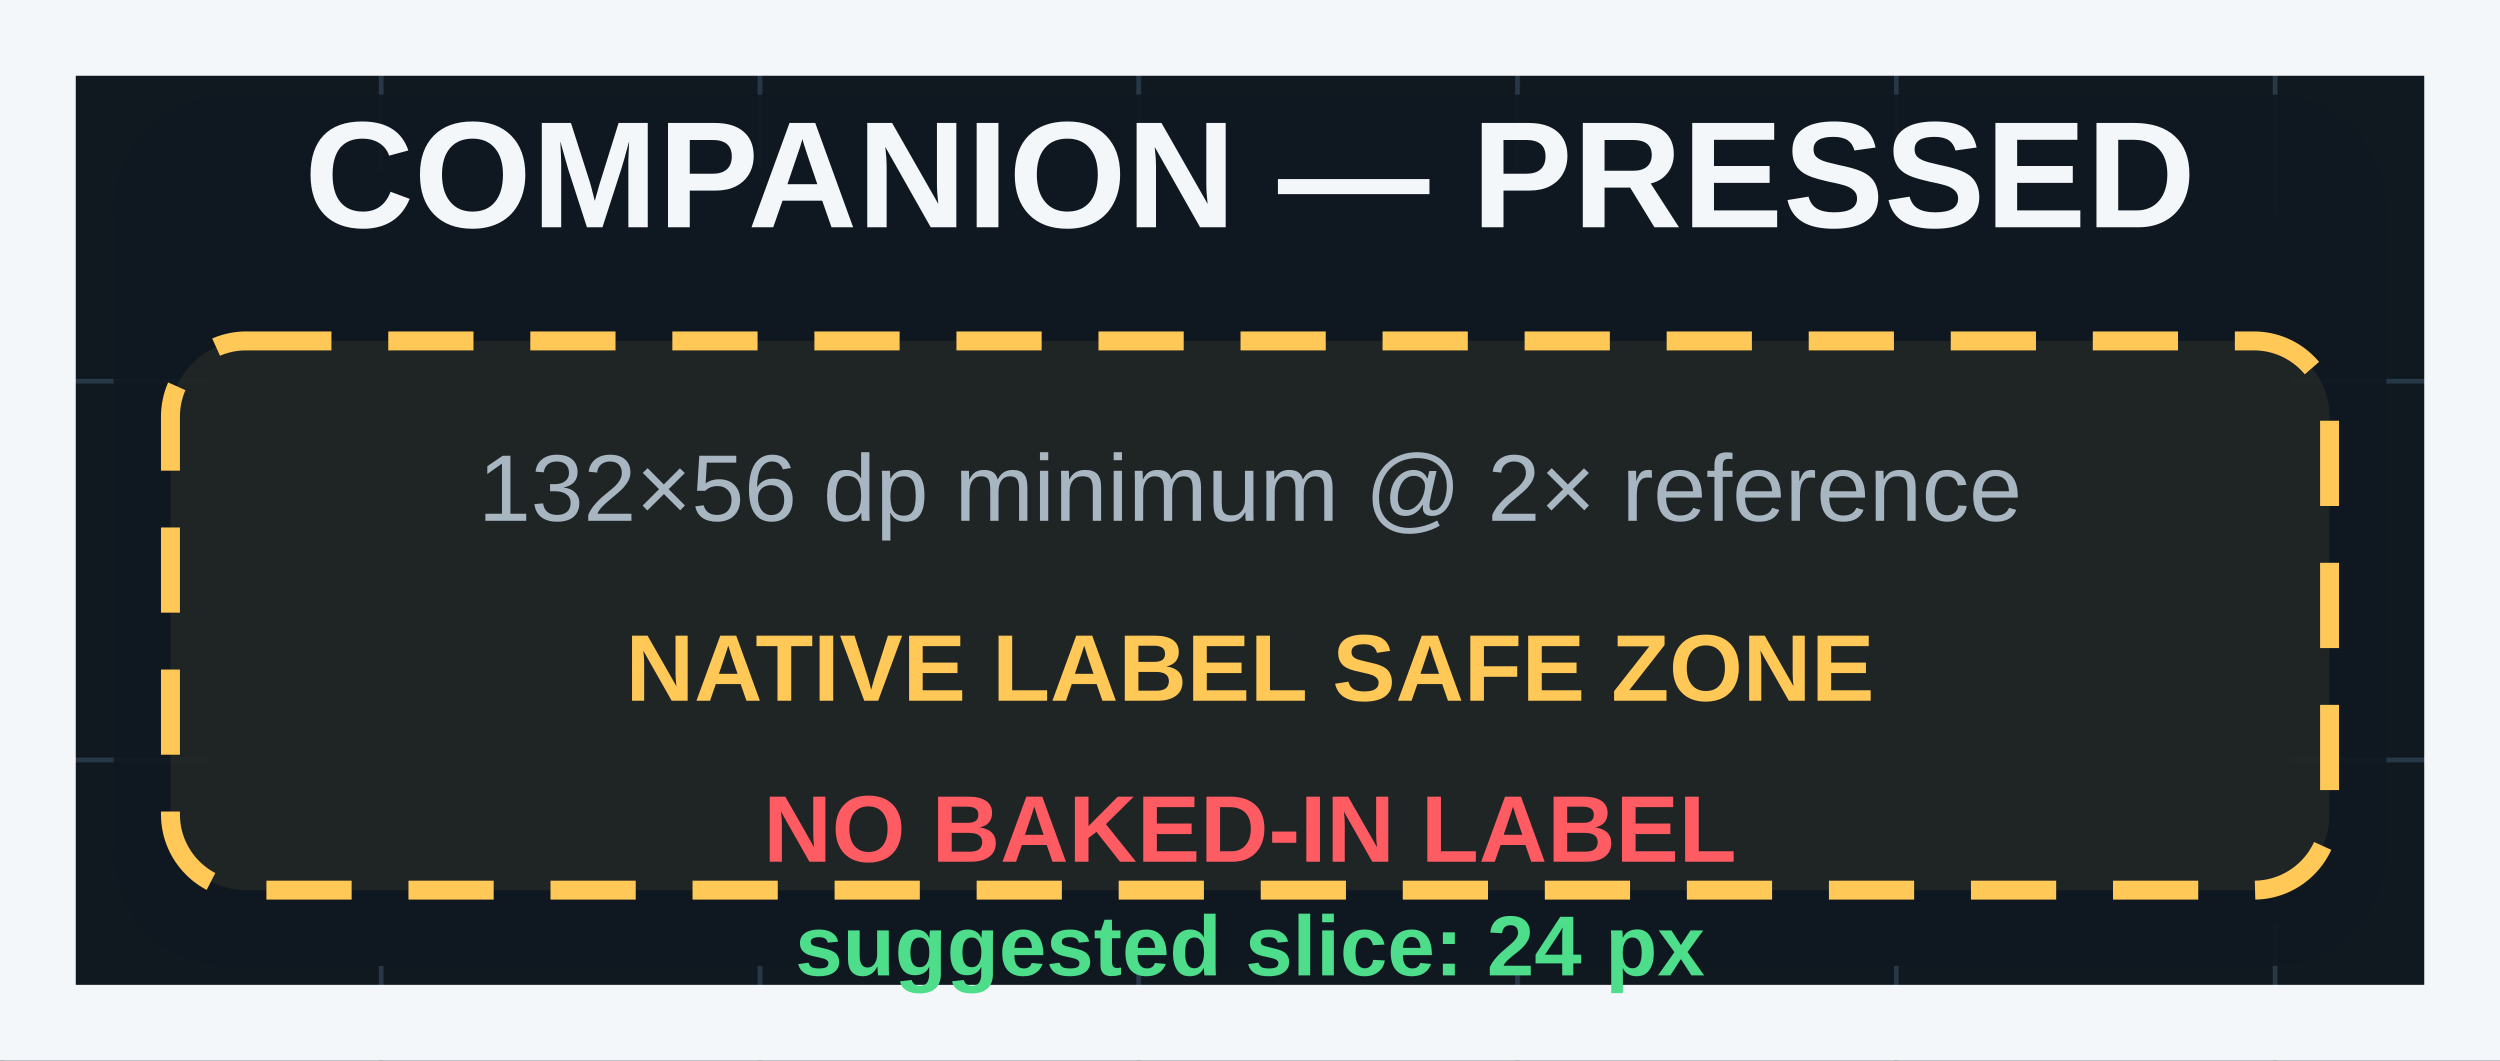
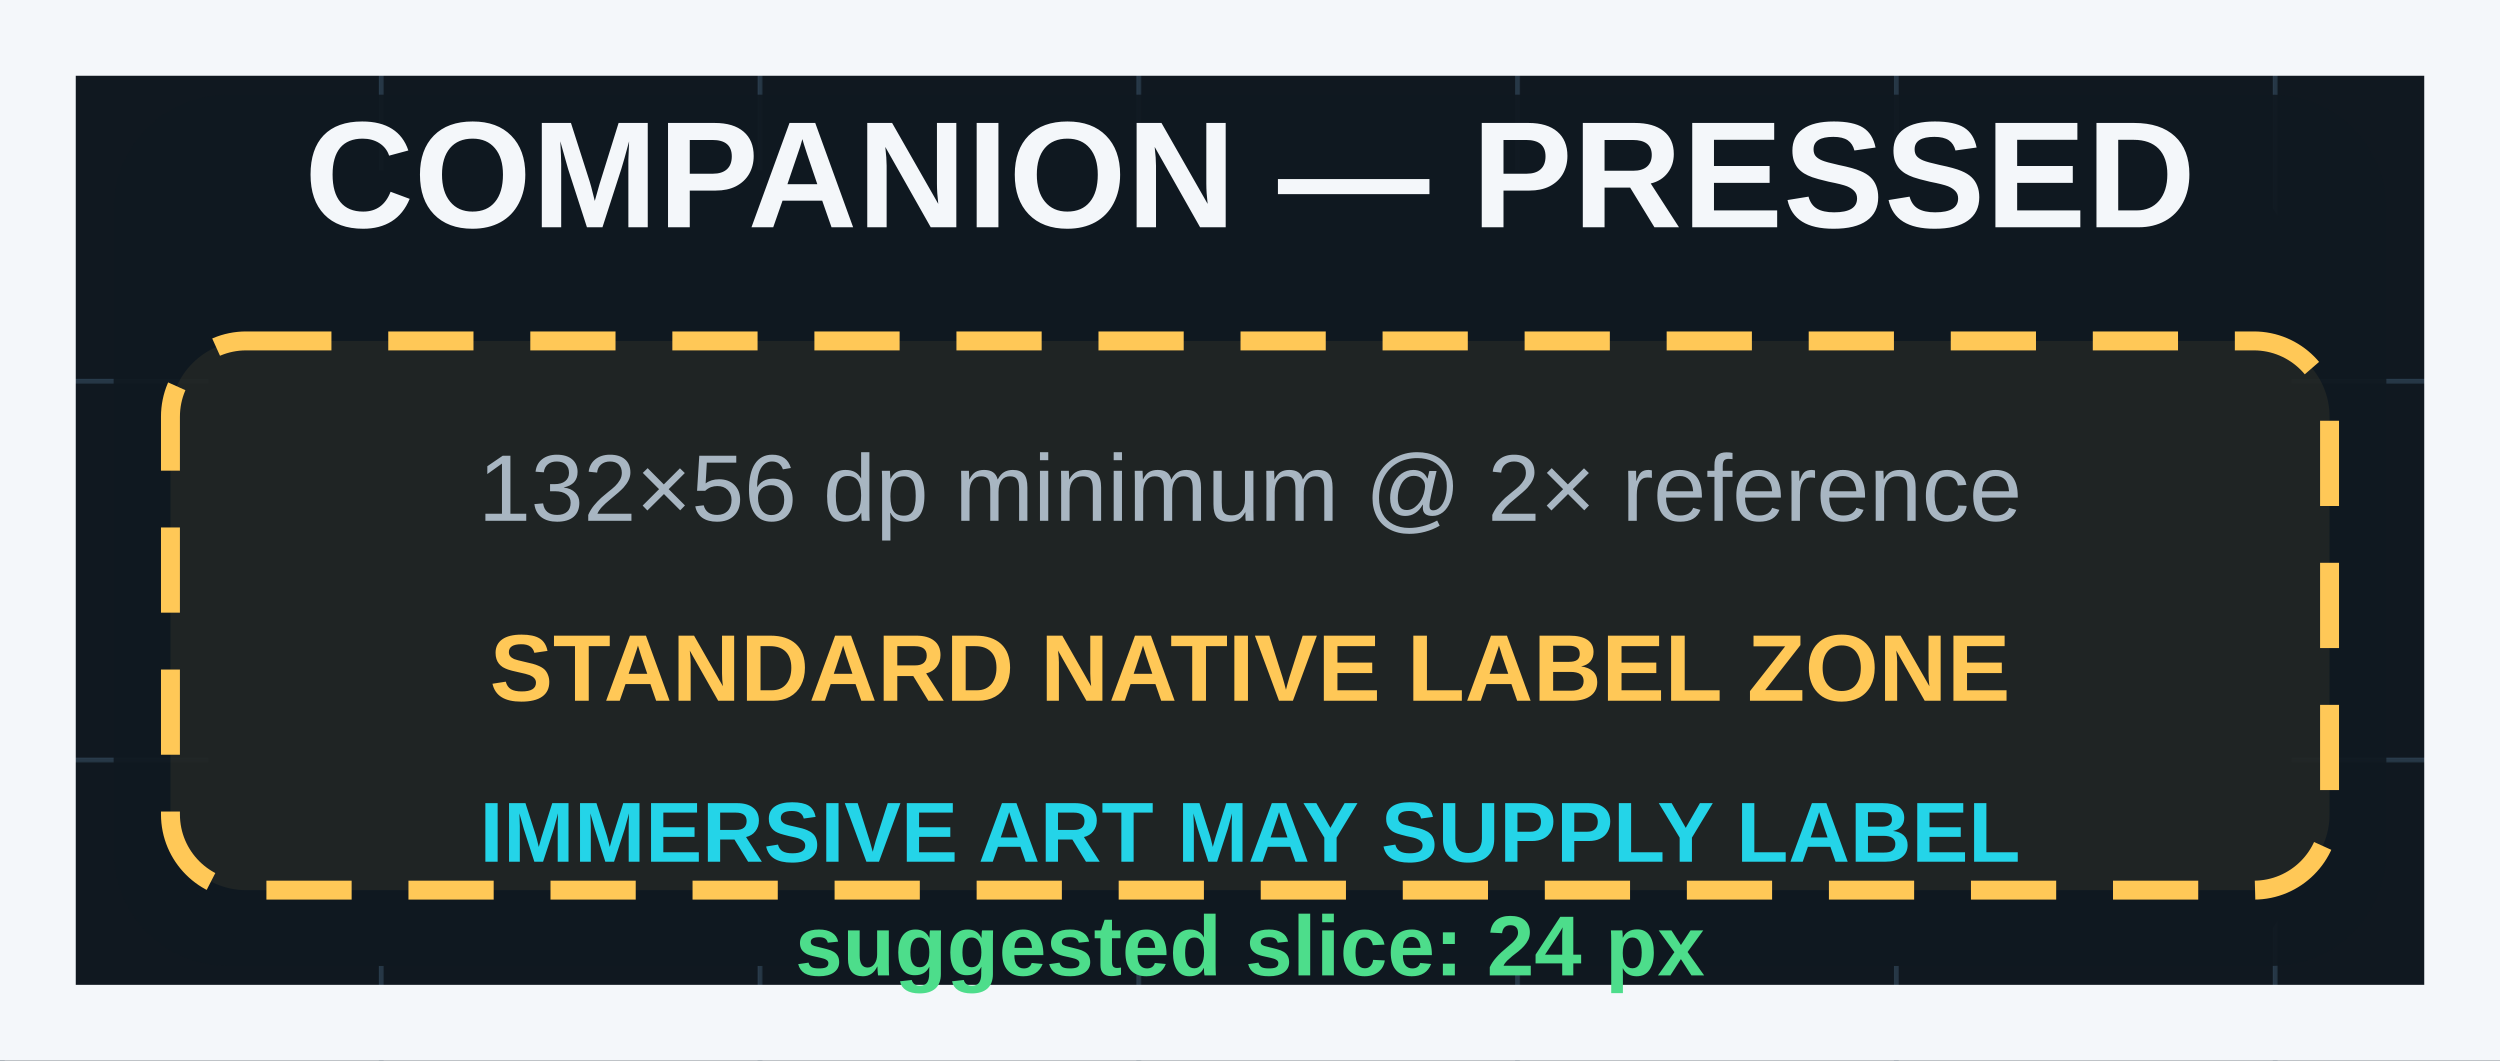
<svg xmlns="http://www.w3.org/2000/svg" width="264" height="112" viewBox="0 0 264 112">
  <defs>
    <pattern id="grid" width="40" height="40" patternUnits="userSpaceOnUse">
      <path d="M40 0H0V40" fill="none" stroke="#263746" stroke-width="1" />
    </pattern>
    <pattern id="danger" width="20" height="20" patternUnits="userSpaceOnUse" patternTransform="rotate(45)">
      <rect width="10" height="20" fill="#ff5b63" fill-opacity=".16" />
    </pattern>
    <pattern id="dynamic" width="24" height="24" patternUnits="userSpaceOnUse">
      <path d="M0 24L24 0" stroke="#24d4e8" stroke-opacity=".18" stroke-width="6" />
    </pattern>
  </defs>
  <rect width="264" height="112" fill="#101820" />
  <rect width="264" height="112" fill="url(#grid)" />
  <rect x="4" y="4" width="256" height="104" fill="none" stroke="#f4f7fa" stroke-width="8" />
  <rect x="22" y="18" width="220" height="84" rx="10" fill="#101820" fill-opacity=".94" />
  <text x="38" y="52" font-family="Arial,sans-serif" font-size="30" font-weight="700" fill="#f4f7fa" />
  <text x="38" y="82" font-family="Arial,sans-serif" font-size="18" fill="#a8b6c2" />
  <rect x="12" y="10" width="240" height="92" rx="12" fill="#101820" fill-opacity=".92" />
  <text x="132.0" y="24" text-anchor="middle" font-family="Arial,sans-serif" font-size="16" font-weight="700" fill="#f4f7fa">COMPANION — PRESSED</text>
  <rect x="18" y="36" width="228" height="58" rx="8" fill="#ffc857" fill-opacity="0.07" stroke="#ffc857" stroke-width="2" stroke-dasharray="9 6" />
  <text x="132.0" y="55" text-anchor="middle" font-family="Arial,sans-serif" font-size="10" fill="#a8b6c2">132×56 dp minimum @ 2× reference</text>
-   <text x="132.0" y="74" text-anchor="middle" font-family="Arial,sans-serif" font-size="10" font-weight="700" fill="#ffc857">NATIVE LABEL SAFE ZONE</text>
-   <text x="132.0" y="91" text-anchor="middle" font-family="Arial,sans-serif" font-size="10" font-weight="700" fill="#ff5b63">NO BAKED-IN LABEL</text>
+   <text x="132.0" y="74" text-anchor="middle" font-family="Arial,sans-serif" font-size="10" font-weight="700" fill="#ffc857">STANDARD NATIVE LABEL ZONE</text>
+   <text x="132.0" y="91" text-anchor="middle" font-family="Arial,sans-serif" font-size="9" font-weight="700" fill="#24d4e8">IMMERSIVE ART MAY SUPPLY LABEL</text>
  <text x="132.0" y="103" text-anchor="middle" font-family="Arial,sans-serif" font-size="9" font-weight="700" fill="#4ddd8b">suggested slice: 24 px</text>
</svg>
